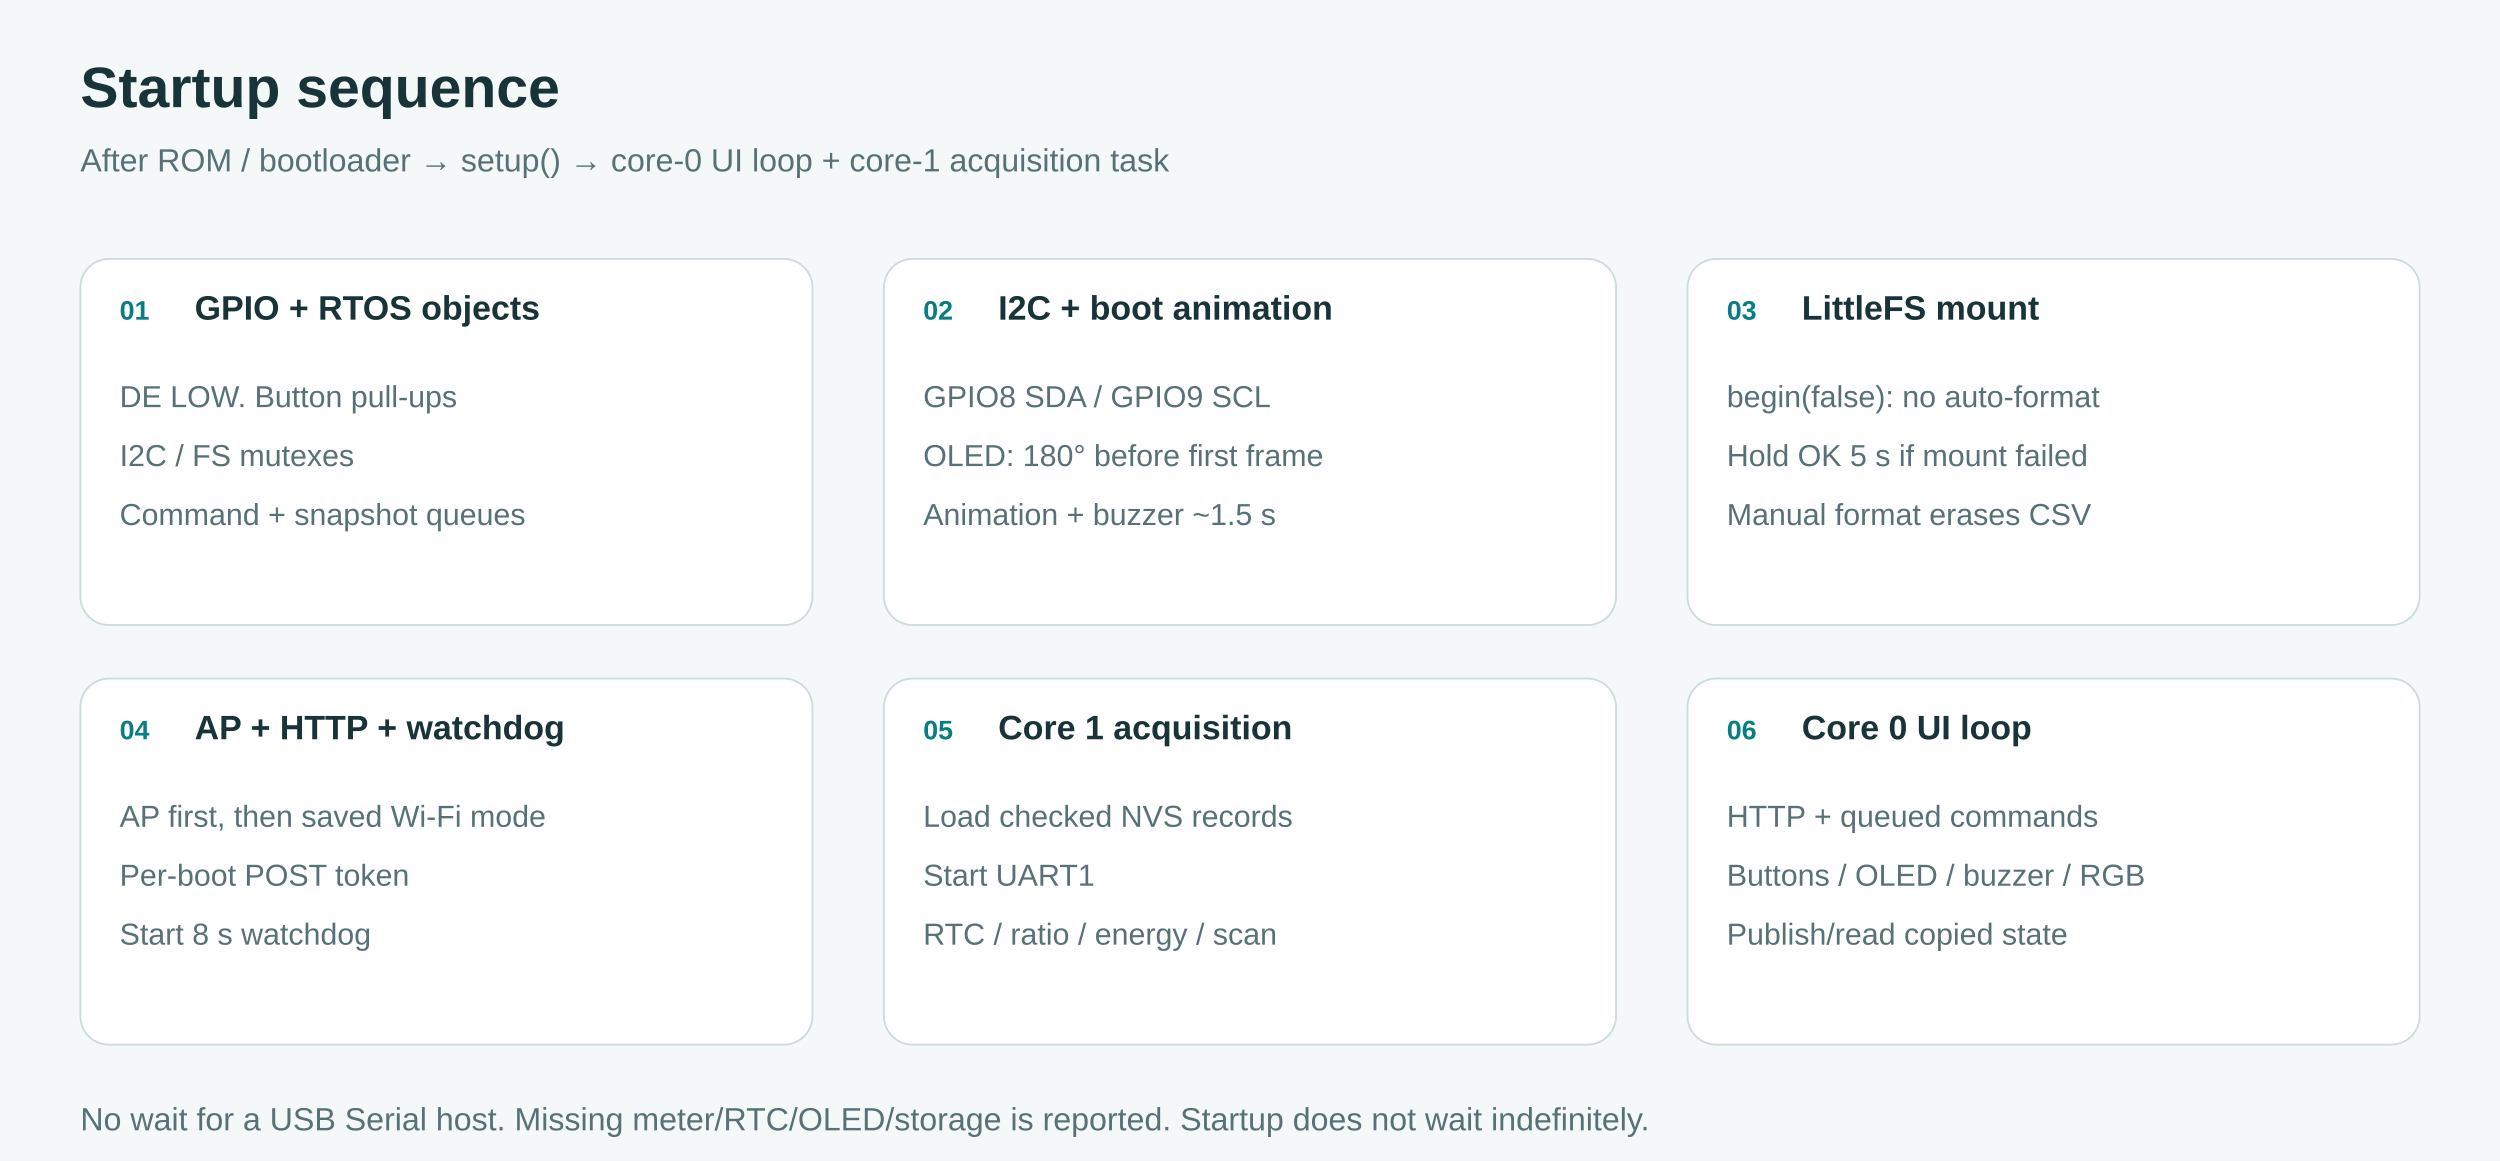
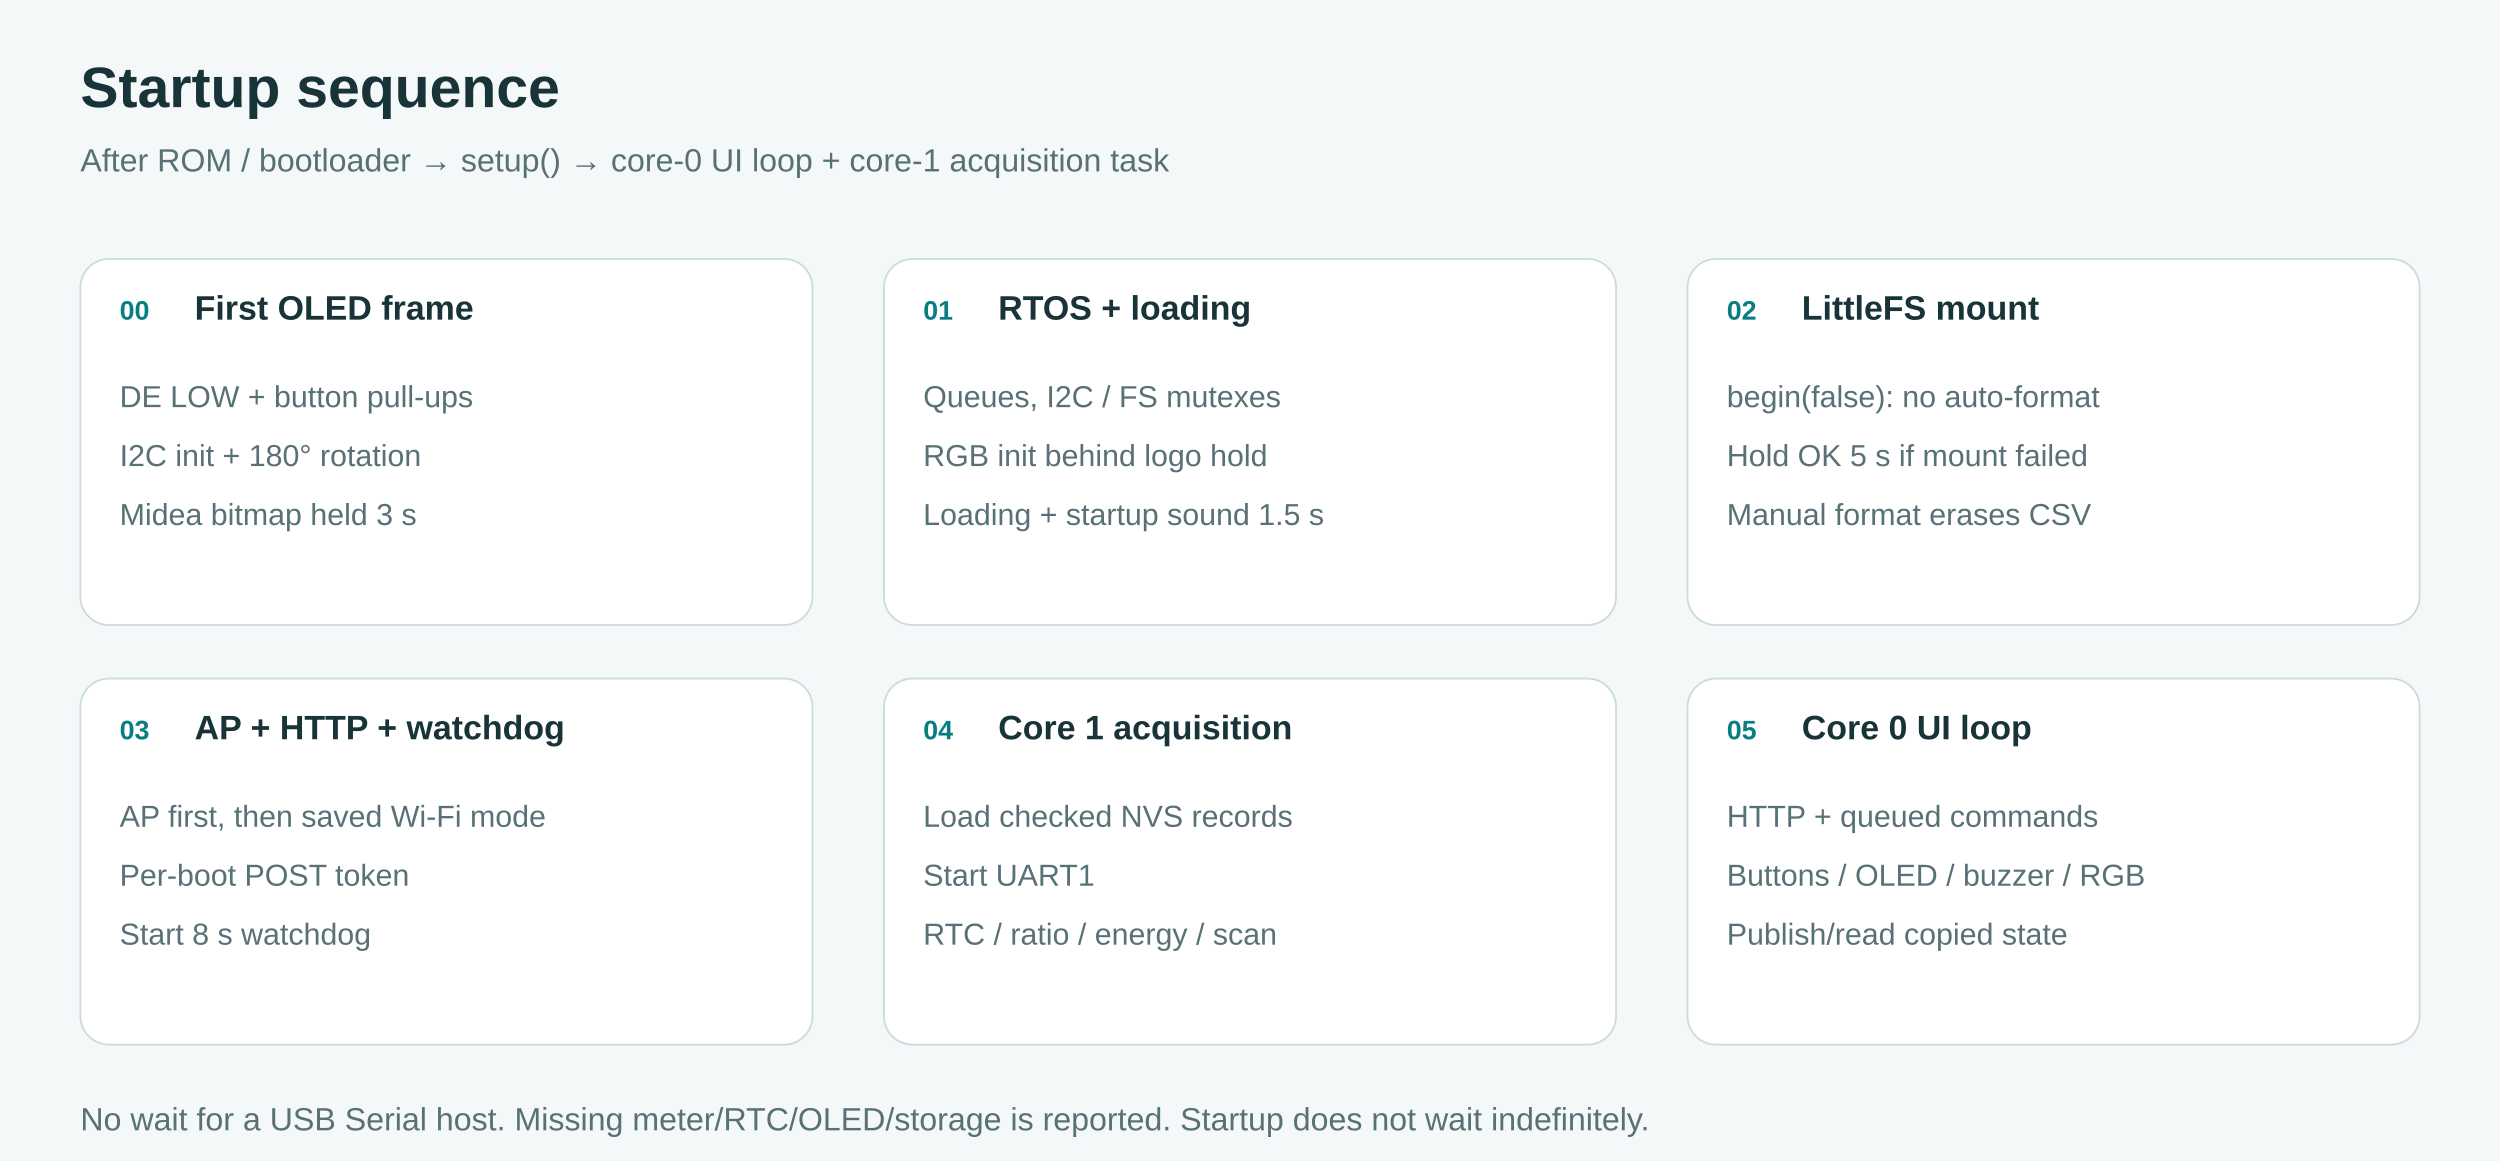
<svg xmlns="http://www.w3.org/2000/svg" width="1400" height="650" viewBox="0 0 1400 650" role="img" aria-labelledby="title desc">
  <rect width="100%" height="100%" fill="#f5f8f8" />
  <text x="45" y="60" fill="#183438" font-family="Arial, sans-serif" font-size="32" font-weight="700" text-anchor="start">Startup sequence</text>
  <text x="45" y="96" fill="#587176" font-family="Arial, sans-serif" font-size="18" font-weight="400" text-anchor="start">After ROM / bootloader → setup() → core-0 UI loop + core-1 acquisition task</text>
  <rect x="45" y="145" width="410" height="205" rx="16" fill="#ffffff" stroke="#cbdada" />
-   <text x="67" y="179" fill="#087e82" font-family="Arial, sans-serif" font-size="15" font-weight="700" text-anchor="start">01</text>
-   <text x="109" y="179" fill="#183438" font-family="Arial, sans-serif" font-size="19" font-weight="600" text-anchor="start">GPIO + RTOS objects</text>
-   <text x="67" y="228" fill="#587176" font-family="Arial, sans-serif" font-size="17" font-weight="400" text-anchor="start">DE LOW. Button pull-ups</text>
-   <text x="67" y="261" fill="#587176" font-family="Arial, sans-serif" font-size="17" font-weight="400" text-anchor="start">I2C / FS mutexes</text>
-   <text x="67" y="294" fill="#587176" font-family="Arial, sans-serif" font-size="17" font-weight="400" text-anchor="start">Command + snapshot queues</text>
+   <text x="67" y="179" fill="#087e82" font-family="Arial, sans-serif" font-size="15" font-weight="700" text-anchor="start">00</text>
+   <text x="109" y="179" fill="#183438" font-family="Arial, sans-serif" font-size="19" font-weight="600" text-anchor="start">First OLED frame</text>
+   <text x="67" y="228" fill="#587176" font-family="Arial, sans-serif" font-size="17" font-weight="400" text-anchor="start">DE LOW + button pull-ups</text>
+   <text x="67" y="261" fill="#587176" font-family="Arial, sans-serif" font-size="17" font-weight="400" text-anchor="start">I2C init + 180° rotation</text>
+   <text x="67" y="294" fill="#587176" font-family="Arial, sans-serif" font-size="17" font-weight="400" text-anchor="start">Midea bitmap held 3 s</text>
  <rect x="495" y="145" width="410" height="205" rx="16" fill="#ffffff" stroke="#cbdada" />
-   <text x="517" y="179" fill="#087e82" font-family="Arial, sans-serif" font-size="15" font-weight="700" text-anchor="start">02</text>
-   <text x="559" y="179" fill="#183438" font-family="Arial, sans-serif" font-size="19" font-weight="600" text-anchor="start">I2C + boot animation</text>
-   <text x="517" y="228" fill="#587176" font-family="Arial, sans-serif" font-size="17" font-weight="400" text-anchor="start">GPIO8 SDA / GPIO9 SCL</text>
-   <text x="517" y="261" fill="#587176" font-family="Arial, sans-serif" font-size="17" font-weight="400" text-anchor="start">OLED: 180° before first frame</text>
-   <text x="517" y="294" fill="#587176" font-family="Arial, sans-serif" font-size="17" font-weight="400" text-anchor="start">Animation + buzzer ~1.5 s</text>
+   <text x="517" y="179" fill="#087e82" font-family="Arial, sans-serif" font-size="15" font-weight="700" text-anchor="start">01</text>
+   <text x="559" y="179" fill="#183438" font-family="Arial, sans-serif" font-size="19" font-weight="600" text-anchor="start">RTOS + loading</text>
+   <text x="517" y="228" fill="#587176" font-family="Arial, sans-serif" font-size="17" font-weight="400" text-anchor="start">Queues, I2C / FS mutexes</text>
+   <text x="517" y="261" fill="#587176" font-family="Arial, sans-serif" font-size="17" font-weight="400" text-anchor="start">RGB init behind logo hold</text>
+   <text x="517" y="294" fill="#587176" font-family="Arial, sans-serif" font-size="17" font-weight="400" text-anchor="start">Loading + startup sound 1.5 s</text>
  <rect x="945" y="145" width="410" height="205" rx="16" fill="#ffffff" stroke="#cbdada" />
-   <text x="967" y="179" fill="#087e82" font-family="Arial, sans-serif" font-size="15" font-weight="700" text-anchor="start">03</text>
+   <text x="967" y="179" fill="#087e82" font-family="Arial, sans-serif" font-size="15" font-weight="700" text-anchor="start">02</text>
  <text x="1009" y="179" fill="#183438" font-family="Arial, sans-serif" font-size="19" font-weight="600" text-anchor="start">LittleFS mount</text>
  <text x="967" y="228" fill="#587176" font-family="Arial, sans-serif" font-size="17" font-weight="400" text-anchor="start">begin(false): no auto-format</text>
  <text x="967" y="261" fill="#587176" font-family="Arial, sans-serif" font-size="17" font-weight="400" text-anchor="start">Hold OK 5 s if mount failed</text>
  <text x="967" y="294" fill="#587176" font-family="Arial, sans-serif" font-size="17" font-weight="400" text-anchor="start">Manual format erases CSV</text>
  <rect x="45" y="380" width="410" height="205" rx="16" fill="#ffffff" stroke="#cbdada" />
-   <text x="67" y="414" fill="#087e82" font-family="Arial, sans-serif" font-size="15" font-weight="700" text-anchor="start">04</text>
+   <text x="67" y="414" fill="#087e82" font-family="Arial, sans-serif" font-size="15" font-weight="700" text-anchor="start">03</text>
  <text x="109" y="414" fill="#183438" font-family="Arial, sans-serif" font-size="19" font-weight="600" text-anchor="start">AP + HTTP + watchdog</text>
  <text x="67" y="463" fill="#587176" font-family="Arial, sans-serif" font-size="17" font-weight="400" text-anchor="start">AP first, then saved Wi-Fi mode</text>
  <text x="67" y="496" fill="#587176" font-family="Arial, sans-serif" font-size="17" font-weight="400" text-anchor="start">Per-boot POST token</text>
  <text x="67" y="529" fill="#587176" font-family="Arial, sans-serif" font-size="17" font-weight="400" text-anchor="start">Start 8 s watchdog</text>
  <rect x="495" y="380" width="410" height="205" rx="16" fill="#ffffff" stroke="#cbdada" />
-   <text x="517" y="414" fill="#087e82" font-family="Arial, sans-serif" font-size="15" font-weight="700" text-anchor="start">05</text>
+   <text x="517" y="414" fill="#087e82" font-family="Arial, sans-serif" font-size="15" font-weight="700" text-anchor="start">04</text>
  <text x="559" y="414" fill="#183438" font-family="Arial, sans-serif" font-size="19" font-weight="600" text-anchor="start">Core 1 acquisition</text>
  <text x="517" y="463" fill="#587176" font-family="Arial, sans-serif" font-size="17" font-weight="400" text-anchor="start">Load checked NVS records</text>
  <text x="517" y="496" fill="#587176" font-family="Arial, sans-serif" font-size="17" font-weight="400" text-anchor="start">Start UART1</text>
  <text x="517" y="529" fill="#587176" font-family="Arial, sans-serif" font-size="17" font-weight="400" text-anchor="start">RTC / ratio / energy / scan</text>
  <rect x="945" y="380" width="410" height="205" rx="16" fill="#ffffff" stroke="#cbdada" />
-   <text x="967" y="414" fill="#087e82" font-family="Arial, sans-serif" font-size="15" font-weight="700" text-anchor="start">06</text>
+   <text x="967" y="414" fill="#087e82" font-family="Arial, sans-serif" font-size="15" font-weight="700" text-anchor="start">05</text>
  <text x="1009" y="414" fill="#183438" font-family="Arial, sans-serif" font-size="19" font-weight="600" text-anchor="start">Core 0 UI loop</text>
  <text x="967" y="463" fill="#587176" font-family="Arial, sans-serif" font-size="17" font-weight="400" text-anchor="start">HTTP + queued commands</text>
  <text x="967" y="496" fill="#587176" font-family="Arial, sans-serif" font-size="17" font-weight="400" text-anchor="start">Buttons / OLED / buzzer / RGB</text>
  <text x="967" y="529" fill="#587176" font-family="Arial, sans-serif" font-size="17" font-weight="400" text-anchor="start">Publish/read copied state</text>
  <text x="45" y="633" fill="#587176" font-family="Arial, sans-serif" font-size="18" font-weight="400" text-anchor="start">No wait for a USB Serial host. Missing meter/RTC/OLED/storage is reported. Startup does not wait indefinitely.</text>
</svg>
